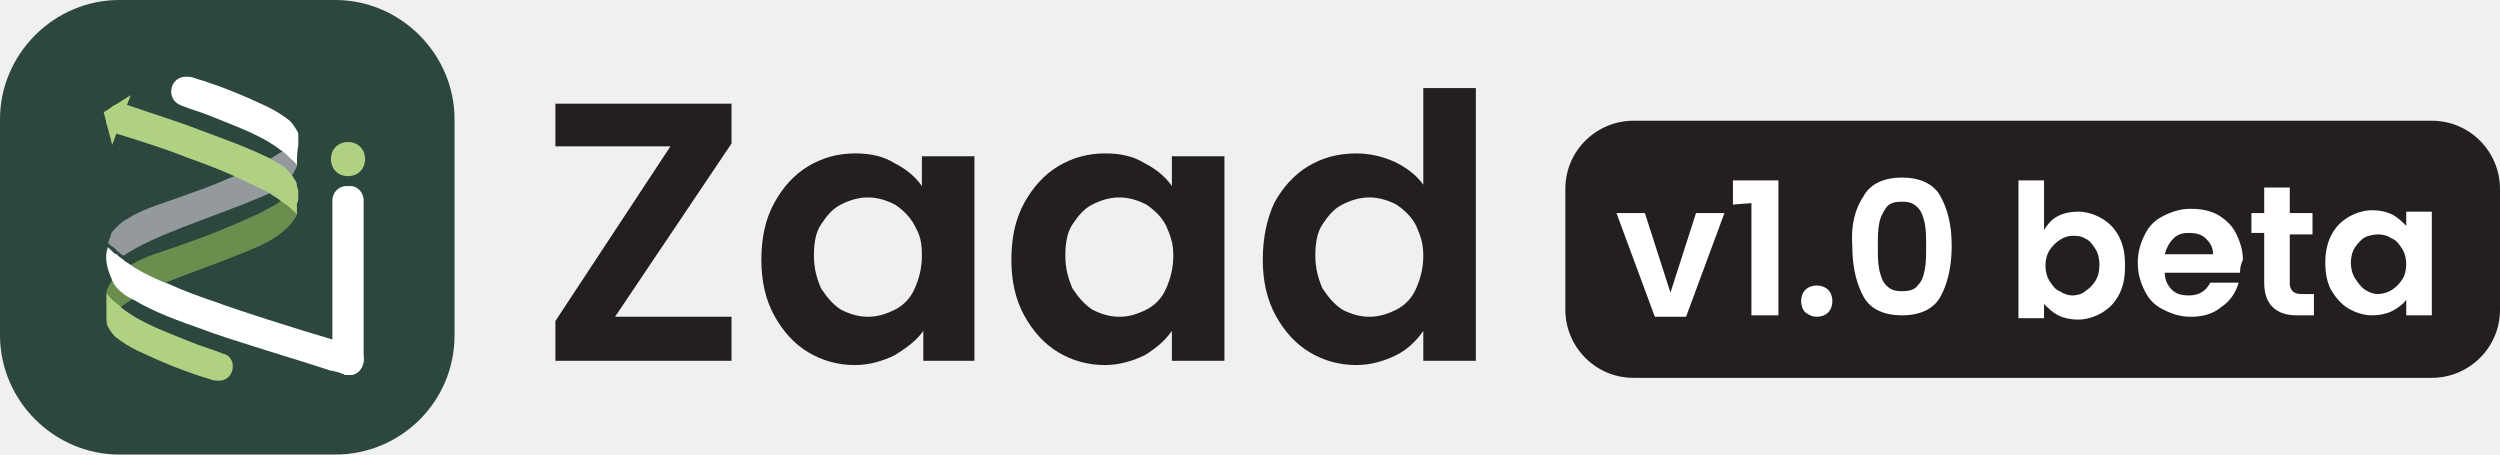
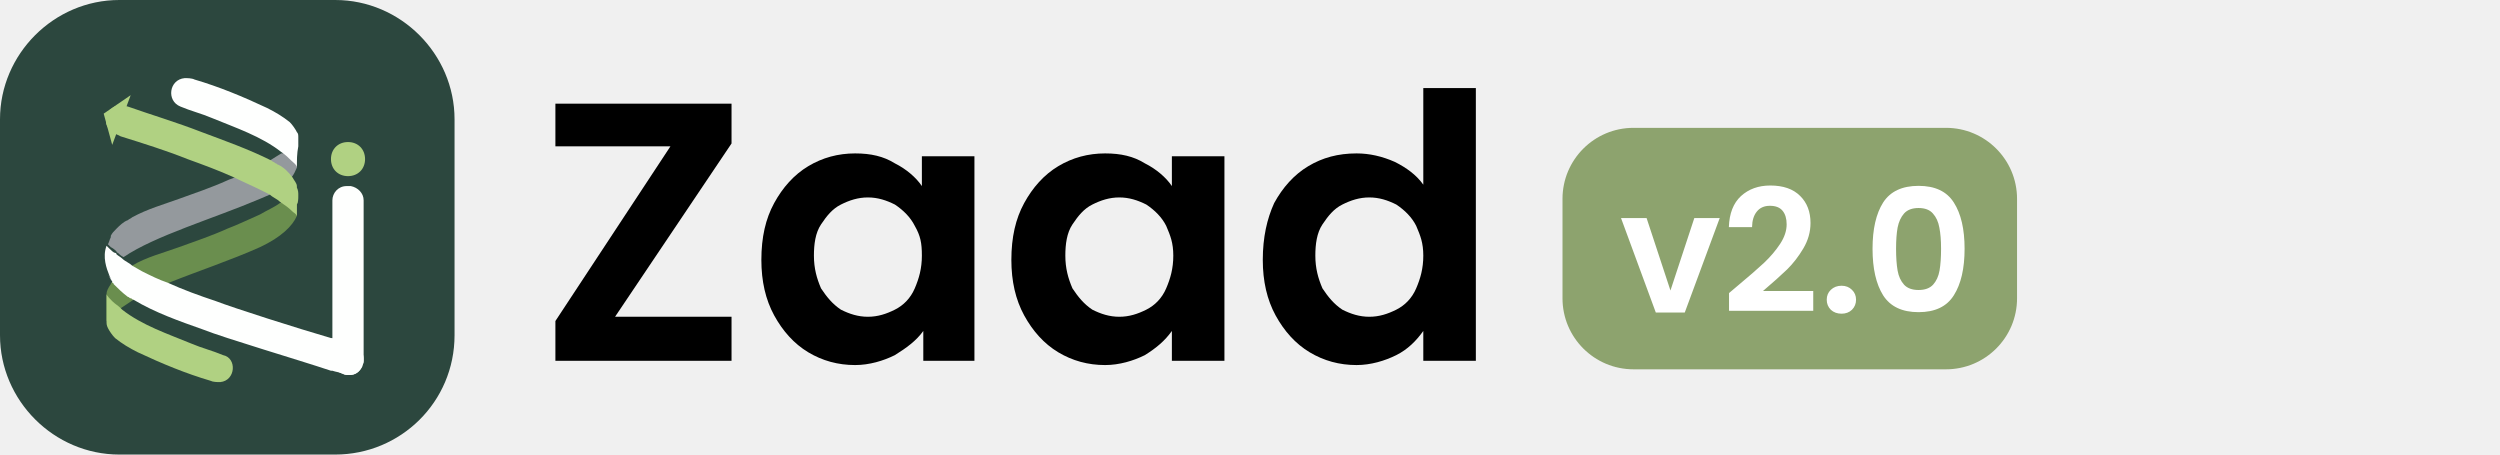
- <svg xmlns="http://www.w3.org/2000/svg" version="1.1" id="Layer_1" x="0px" y="0px" viewBox="0 0 176 32" style="enable-background:new 0 0 176 32;" xml:space="preserve">
-   <style type="text/css">
- 	.st0{fill:#2C473E;}
- 	.st1{fill:#FEFFFE;}
- 	.st2{fill:#B0D182;}
- 	.st3{fill:#94999D;}
- 	.st4{fill:#6A8E4E;}
- 	.st5{fill:#231F20;}
- 	.st6{fill:#FFFFFF;}
- </style>
-   <g>
-     <path class="st0" d="M0,8.4C0,3.8,3.8,0,8.4,0h15.2C28.2,0,32,3.8,32,8.4v15.2c0,4.7-3.8,8.4-8.4,8.4H8.4C3.8,32,0,28.2,0,23.6V8.4   z" />
-     <path class="st1" d="M20.9,15.1C20.9,15.1,20.9,15.1,20.9,15.1L20.9,15.1z" />
-     <path class="st2" d="M25.7,11.2c0,0.7-0.5,1.2-1.2,1.2s-1.2-0.5-1.2-1.2c0-0.7,0.5-1.2,1.2-1.2S25.7,10.5,25.7,11.2" />
-     <path class="st3" d="M20.9,11.7L20.9,11.7c-0.1,0.2-0.2,0.5-0.4,0.7c0,0,0,0,0,0c-0.3,0.4-0.8,0.8-1.5,1.2c0,0,0,0,0,0   c-0.2,0.1-0.5,0.2-0.7,0.3c-3.3,1.4-7.4,2.6-9.6,4.1c-0.2-0.1-0.3-0.2-0.4-0.3c0,0,0,0,0,0c0,0-0.1,0-0.1-0.1v0   c-0.1-0.1-0.2-0.2-0.4-0.3c0,0,0,0,0,0c-0.1-0.1-0.1-0.1-0.2-0.2c0,0,0,0,0,0c0.1-0.2,0.1-0.3,0.2-0.5c0,0,0,0,0-0.1   c0.1-0.2,0.2-0.3,0.4-0.5l0,0c0.2-0.2,0.5-0.5,0.8-0.6c0.1-0.1,0.2-0.1,0.3-0.2c0,0,0,0,0,0c1.1-0.6,2.2-0.9,3.3-1.3   c1.1-0.4,2.3-0.8,3.4-1.3c0.2-0.1,0.3-0.1,0.5-0.2c0,0,0,0,0,0h0c0.6-0.3,1.2-0.5,1.8-0.8c0.2-0.1,0.5-0.2,0.7-0.4c0,0,0,0,0,0   c0.3-0.2,0.5-0.3,0.8-0.5c0,0,0,0,0.1,0c0,0,0,0,0,0c0.4-0.3,0.7-0.7,1-1c0,0,0,0,0,0c0,0,0,0,0,0v0c0,0.2,0,0.4,0,0.6   C20.9,10.8,20.9,11.3,20.9,11.7" />
-     <path class="st3" d="M8.1,17.7C8.1,17.7,8.1,17.7,8.1,17.7L8.1,17.7C8.1,17.7,8.1,17.7,8.1,17.7" />
-     <path class="st1" d="M7.9,19.8C7.9,19.7,7.9,19.7,7.9,19.8c-0.1-0.2-0.2-0.3-0.3-0.5C7.7,19.5,7.8,19.6,7.9,19.8" />
-     <path class="st1" d="M8.1,17.7C8.1,17.7,8.1,17.7,8.1,17.7L8.1,17.7C8.1,17.7,8.1,17.7,8.1,17.7" />
-     <path class="st1" d="M20.9,11.7c0-0.2-0.3-0.4-0.4-0.5c-0.2-0.2-0.4-0.4-0.7-0.6c0,0,0,0,0,0c-1.4-1.1-3.2-1.7-4.9-2.4   c-0.7-0.3-1.5-0.5-2.2-0.8c-1-0.4-0.8-1.9,0.3-2c0.2,0,0.5,0,0.7,0.1c1.7,0.5,3.4,1.2,5.1,2c0.6,0.3,1.1,0.6,1.6,1   c0.2,0.2,0.4,0.5,0.5,0.7c0.1,0.1,0.1,0.2,0.1,0.4c0,0,0,0,0,0c0,0.2,0,0.4,0,0.6C20.9,10.8,20.9,11.3,20.9,11.7" />
-     <path class="st4" d="M20.9,14.3c0,0,0,0.1,0,0.1c0,0,0,0,0,0c0,0.2,0,0.5,0,0.6c0,0,0,0,0,0c0,0,0,0.1,0,0.1c0,0,0,0,0,0   c0,0,0,0,0,0c0,0,0,0,0,0l0,0v0c0,0,0,0,0,0c0,0,0,0,0,0c-0.3,0.7-1.1,1.5-2.6,2.2c-2,0.9-4.4,1.7-6.4,2.5   c-0.9,0.4-1.8,0.8-2.5,1.2c-0.3,0.2-0.6,0.4-0.9,0.6c-0.4,0.3-0.7,0.6-1,0.9c0-0.2,0-0.3,0-0.5c0-0.5,0-0.9,0-1.4v0   c0-0.2,0.1-0.4,0.3-0.7c0-0.1,0.1-0.1,0.1-0.2c0,0,0,0,0,0c0.3-0.4,0.7-0.7,1.1-0.9c0.1-0.1,0.2-0.1,0.3-0.2c0,0,0,0,0,0   c0,0,0,0,0,0c1-0.6,2.2-0.9,3.3-1.3c1.1-0.4,2.3-0.8,3.4-1.3c0.8-0.3,1.6-0.7,2.3-1c0.5-0.3,1-0.5,1.4-0.8c0,0,0,0,0,0   c0,0,0.1,0,0.1-0.1c0.4-0.3,0.7-0.6,1-1l0,0c0,0,0,0.1,0,0.1c0.1,0.2,0.1,0.4,0.1,0.5v0c0,0,0,0.1,0,0.1C21,14,21,14.2,20.9,14.3" />
-     <path class="st2" d="M20.9,14.3c0,0,0,0.1,0,0.1c0,0,0,0,0,0c0,0.3,0,0.5,0,0.6c0,0,0,0,0,0c0,0,0,0.1,0,0.1c0,0,0,0,0,0   c0,0,0,0,0,0c0,0,0,0,0,0l0,0v0c0,0,0,0,0,0c0,0,0,0,0,0c-0.1-0.2-0.2-0.2-0.3-0.3c-0.3-0.3-0.6-0.5-0.9-0.7c0,0,0,0,0,0   c-0.2-0.2-0.5-0.3-0.7-0.5c0,0,0,0,0,0c-0.2-0.1-0.4-0.2-0.6-0.3c-0.6-0.3-1.3-0.6-1.9-0.9c0,0,0,0,0,0c-1.1-0.5-2.2-0.9-3.3-1.3   c-1.5-0.6-3.1-1.1-4.7-1.6C8.1,9.4,7.8,9.2,7.7,9.1C7.4,8.7,7.4,8.3,7.6,7.9C7.8,7.4,8.3,7.2,9,7.4c1.7,0.6,3.4,1.1,5.2,1.8   c1.6,0.6,3.3,1.2,4.9,2c0,0,0,0,0,0c0.1,0.1,0.2,0.1,0.3,0.2c0.1,0,0.1,0.1,0.2,0.1c0.4,0.2,0.7,0.5,1,0.9c0,0,0,0,0,0   c0.1,0.2,0.3,0.4,0.3,0.6c0,0,0,0,0,0c0,0,0,0.1,0,0.1c0.1,0.2,0.1,0.4,0.1,0.5c0,0,0,0.1,0,0.1C21,14,21,14.2,20.9,14.3" />
-     <polygon class="st1" points="8,19.9 8,19.9 8,19.9  " />
-     <path class="st1" d="M25.6,25.2v0.2c0,0,0,0,0,0c0,0.1-0.1,0.3-0.1,0.4c-0.2,0.4-0.5,0.6-0.9,0.6c-0.2,0-0.3,0-0.5-0.1   c-0.2-0.1-0.4-0.1-0.7-0.2c0,0-0.1,0-0.1,0c-2.4-0.8-7.5-2.3-9-2.9c-1.7-0.6-3.4-1.2-4.9-2.1h0c-0.1,0-0.1-0.1-0.2-0.1   c-0.1,0-0.1-0.1-0.2-0.1c-0.3-0.2-0.7-0.5-0.9-0.8v0h0c0,0,0,0,0,0c0,0,0-0.1-0.1-0.1c0,0,0,0,0,0c0,0,0,0,0-0.1   c-0.1-0.1-0.1-0.2-0.2-0.4c0,0,0,0,0,0c-0.2-0.5-0.5-1.3-0.2-2.1c0,0,0,0,0,0c0.1,0.1,0.1,0.1,0.2,0.2c0,0,0,0,0,0   c0.1,0.1,0.3,0.3,0.4,0.3c0,0,0.1,0,0.1,0.1c0,0,0,0,0,0c0.1,0.1,0.3,0.2,0.4,0.3c0.2,0.2,0.5,0.3,0.7,0.5c0.2,0.1,0.5,0.3,0.7,0.4   c0.6,0.3,1.2,0.6,1.8,0.8h0c1.1,0.5,2.2,0.9,3.4,1.3c1.3,0.5,5.7,1.9,8.1,2.6c0,0,0.1,0,0.1,0c0.5,0.2,0.8,0.3,1.1,0.4   c0.4,0.1,0.7,0.3,0.8,0.5C25.5,24.8,25.6,25,25.6,25.2C25.6,25.1,25.6,25.1,25.6,25.2" />
-     <path class="st2" d="M15.5,26.8c-0.2,0-0.5,0-0.7-0.1c-1.7-0.5-3.4-1.2-5.1-2c-0.6-0.3-1.1-0.6-1.6-1c-0.2-0.2-0.4-0.5-0.5-0.7   c-0.1-0.2-0.1-0.3-0.1-0.5c0-0.2,0-0.3,0-0.5c0-0.5,0-0.9,0-1.4c0,0.1,0.3,0.4,0.4,0.5c0.2,0.2,0.4,0.3,0.6,0.5   c0,0,0.1,0.1,0.1,0.1c1.4,1.1,3.2,1.7,4.9,2.4c0.7,0.3,1.5,0.5,2.2,0.8C16.7,25.1,16.6,26.7,15.5,26.8" />
-     <polygon class="st2" points="7.3,7.9 7.9,10.2 9.2,6.7  " />
-     <path class="st1" d="M25.6,14.1v11.2c0,0.1,0,0.1,0,0.2c0,0.1-0.1,0.2-0.1,0.3c-0.2,0.4-0.5,0.6-0.9,0.6c-0.2,0-0.3,0-0.5-0.1   c0,0,0,0,0,0c-0.4-0.1-0.7-0.5-0.7-0.9V14.1c0-0.5,0.4-1,1-1h0.3C25.2,13.1,25.6,13.6,25.6,14.1" />
-   </g>
-   <g>
-     <path class="st5" d="M43.3,22.3h8.2v3.1H39.1v-2.8l8.1-12.3h-8.1v-3h12.4v2.8L43.3,22.3z" />
-     <path class="st5" d="M54.5,14.3c0.6-1.1,1.4-2,2.4-2.6c1-0.6,2.1-0.9,3.3-0.9c1.1,0,2,0.2,2.8,0.7c0.8,0.4,1.5,1,1.9,1.6V11h3.7   v14.4H65v-2.1c-0.5,0.7-1.2,1.2-2,1.7c-0.8,0.4-1.8,0.7-2.8,0.7c-1.2,0-2.3-0.3-3.3-0.9s-1.8-1.5-2.4-2.6c-0.6-1.1-0.9-2.4-0.9-3.9   C53.6,16.7,53.9,15.4,54.5,14.3z M64.4,15.9c-0.3-0.6-0.8-1.1-1.4-1.5c-0.6-0.3-1.2-0.5-1.9-0.5s-1.3,0.2-1.9,0.5   c-0.6,0.3-1,0.8-1.4,1.4c-0.4,0.6-0.5,1.4-0.5,2.2c0,0.9,0.2,1.6,0.5,2.3c0.4,0.6,0.8,1.1,1.4,1.5c0.6,0.3,1.2,0.5,1.9,0.5   s1.3-0.2,1.9-0.5c0.6-0.3,1.1-0.8,1.4-1.5s0.5-1.4,0.5-2.3S64.8,16.6,64.4,15.9z" />
-     <path class="st5" d="M72.1,14.3c0.6-1.1,1.4-2,2.4-2.6c1-0.6,2.1-0.9,3.3-0.9c1.1,0,2,0.2,2.8,0.7c0.8,0.4,1.5,1,1.9,1.6V11h3.7   v14.4h-3.7v-2.1C82,24,81.4,24.5,80.6,25c-0.8,0.4-1.8,0.7-2.8,0.7c-1.2,0-2.3-0.3-3.3-0.9s-1.8-1.5-2.4-2.6s-0.9-2.4-0.9-3.9   C71.2,16.7,71.5,15.4,72.1,14.3z M82.1,15.9c-0.3-0.6-0.8-1.1-1.4-1.5c-0.6-0.3-1.2-0.5-1.9-0.5c-0.7,0-1.3,0.2-1.9,0.5   s-1,0.8-1.4,1.4C75.1,16.4,75,17.2,75,18c0,0.9,0.2,1.6,0.5,2.3c0.4,0.6,0.8,1.1,1.4,1.5c0.6,0.3,1.2,0.5,1.9,0.5   c0.7,0,1.3-0.2,1.9-0.5s1.1-0.8,1.4-1.5s0.5-1.4,0.5-2.3S82.4,16.6,82.1,15.9z" />
-     <path class="st5" d="M89.7,14.3c0.6-1.1,1.4-2,2.4-2.6c1-0.6,2.1-0.9,3.4-0.9c0.9,0,1.8,0.2,2.7,0.6c0.8,0.4,1.5,0.9,2,1.6V6.2h3.7   v19.2h-3.7v-2.1c-0.5,0.7-1.1,1.3-1.9,1.7c-0.8,0.4-1.8,0.7-2.8,0.7c-1.2,0-2.3-0.3-3.3-0.9s-1.8-1.5-2.4-2.6s-0.9-2.4-0.9-3.9   C88.9,16.7,89.2,15.4,89.7,14.3z M99.7,15.9c-0.3-0.6-0.8-1.1-1.4-1.5c-0.6-0.3-1.2-0.5-1.9-0.5s-1.3,0.2-1.9,0.5s-1,0.8-1.4,1.4   c-0.4,0.6-0.5,1.4-0.5,2.2c0,0.9,0.2,1.6,0.5,2.3c0.4,0.6,0.8,1.1,1.4,1.5c0.6,0.3,1.2,0.5,1.9,0.5c0.7,0,1.3-0.2,1.9-0.5   s1.1-0.8,1.4-1.5s0.5-1.4,0.5-2.3S100,16.6,99.7,15.9z" />
-   </g>
-   <path class="st5" d="M171.2,26.6H115c-2.7,0-4.8-2.2-4.8-4.8v-8.5c0-2.7,2.2-4.8,4.8-4.8h56.2c2.7,0,4.8,2.2,4.8,4.8v8.5  C176,24.5,173.8,26.6,171.2,26.6z" />
-   <g>
-     <path class="st6" d="M117.6,20.6l1.8-5.6h2l-2.7,7.3h-2.2l-2.7-7.3h2L117.6,20.6z" />
-     <path class="st6" d="M122,14.4v-1.7h3.2v9.5h-1.9v-7.9L122,14.4L122,14.4z" />
-     <path class="st6" d="M127.1,22c-0.2-0.2-0.3-0.5-0.3-0.8s0.1-0.6,0.3-0.8s0.5-0.3,0.8-0.3c0.3,0,0.6,0.1,0.8,0.3   c0.2,0.2,0.3,0.5,0.3,0.8s-0.1,0.6-0.3,0.8c-0.2,0.2-0.5,0.3-0.8,0.3C127.6,22.3,127.4,22.2,127.1,22z" />
-     <path class="st6" d="M131.2,13.8c0.5-0.9,1.5-1.3,2.7-1.3s2.2,0.4,2.7,1.3c0.5,0.9,0.8,2,0.8,3.5s-0.3,2.7-0.8,3.6   s-1.5,1.3-2.7,1.3s-2.2-0.4-2.7-1.3s-0.8-2.1-0.8-3.6C130.3,15.8,130.6,14.7,131.2,13.8z M135.5,15.7c-0.1-0.4-0.2-0.8-0.5-1.1   s-0.6-0.4-1.1-0.4s-0.9,0.1-1.1,0.4s-0.4,0.6-0.5,1.1c-0.1,0.5-0.1,1-0.1,1.6c0,0.7,0,1.2,0.1,1.7c0.1,0.4,0.2,0.8,0.5,1.1   c0.3,0.3,0.6,0.4,1.1,0.4s0.9-0.1,1.1-0.4c0.3-0.3,0.4-0.6,0.5-1.1s0.1-1,0.1-1.7C135.6,16.7,135.6,16.2,135.5,15.7z" />
-     <path class="st6" d="M144.9,15.2c0.4-0.2,0.9-0.3,1.4-0.3c0.6,0,1.2,0.2,1.7,0.5s0.9,0.7,1.2,1.3c0.3,0.6,0.4,1.2,0.4,2   s-0.1,1.4-0.4,2c-0.3,0.6-0.7,1-1.2,1.3s-1.1,0.5-1.7,0.5c-0.5,0-1-0.1-1.4-0.3c-0.4-0.2-0.7-0.5-1-0.8v1h-1.8v-9.7h1.8v3.5   C144.2,15.7,144.5,15.4,144.9,15.2z M147.5,17.5c-0.2-0.3-0.4-0.6-0.7-0.7c-0.3-0.2-0.6-0.2-0.9-0.2c-0.3,0-0.6,0.1-0.9,0.3   c-0.3,0.2-0.5,0.4-0.7,0.7c-0.2,0.3-0.3,0.7-0.3,1.1s0.1,0.8,0.3,1.1c0.2,0.3,0.4,0.6,0.7,0.7c0.3,0.2,0.6,0.3,0.9,0.3   c0.3,0,0.7-0.1,0.9-0.3c0.3-0.2,0.5-0.4,0.7-0.7s0.3-0.7,0.3-1.2C147.8,18.2,147.7,17.8,147.5,17.5z" />
-     <path class="st6" d="M157.7,19.2h-5.3c0,0.5,0.2,0.9,0.5,1.2c0.3,0.3,0.7,0.4,1.2,0.4c0.7,0,1.2-0.3,1.5-0.9h2   c-0.2,0.7-0.6,1.3-1.2,1.7c-0.6,0.5-1.3,0.7-2.2,0.7c-0.7,0-1.3-0.2-1.9-0.5c-0.6-0.3-1-0.7-1.3-1.3c-0.3-0.6-0.5-1.2-0.5-2   s0.2-1.4,0.5-2s0.7-1,1.3-1.3s1.2-0.5,1.9-0.5s1.3,0.1,1.9,0.4c0.5,0.3,1,0.7,1.3,1.3s0.5,1.2,0.5,1.9   C157.7,18.7,157.7,19,157.7,19.2z M155.8,17.9c0-0.5-0.2-0.8-0.5-1.1c-0.3-0.3-0.7-0.4-1.2-0.4s-0.8,0.1-1.1,0.4s-0.5,0.7-0.6,1.1   H155.8z" />
-     <path class="st6" d="M161.2,16.5V20c0,0.2,0.1,0.4,0.2,0.5c0.1,0.1,0.3,0.2,0.6,0.2h0.9v1.5h-1.2c-1.5,0-2.3-0.8-2.3-2.3v-3.5h-0.9   V15h0.9v-1.8h1.8V15h1.6v1.5H161.2z" />
-     <path class="st6" d="M164.1,16.6c0.3-0.6,0.7-1,1.2-1.3s1.1-0.5,1.7-0.5c0.5,0,1,0.1,1.4,0.3s0.7,0.5,1,0.8v-1h1.8v7.3h-1.8v-1.1   c-0.2,0.3-0.6,0.6-1,0.8c-0.4,0.2-0.9,0.3-1.4,0.3c-0.6,0-1.2-0.2-1.7-0.5s-0.9-0.8-1.2-1.3c-0.3-0.6-0.4-1.2-0.4-2   C163.7,17.9,163.8,17.2,164.1,16.6z M169.1,17.5c-0.2-0.3-0.4-0.6-0.7-0.7c-0.3-0.2-0.6-0.3-1-0.3c-0.3,0-0.7,0.1-0.9,0.2   s-0.5,0.4-0.7,0.7c-0.2,0.3-0.3,0.7-0.3,1.1s0.1,0.8,0.3,1.1c0.2,0.3,0.4,0.6,0.7,0.8c0.3,0.2,0.6,0.3,0.9,0.3c0.3,0,0.7-0.1,1-0.3   s0.5-0.4,0.7-0.7c0.2-0.3,0.3-0.7,0.3-1.1S169.3,17.8,169.1,17.5z" />
-   </g>
+ <svg xmlns="http://www.w3.org/2000/svg" width="176" height="32" viewBox="0 0 176 32" fill="none">
+   <rect x="110" y="9" width="32" height="17" rx="5" fill="#8DA36E" />
+   <path d="M43.3 22.3H51.5V25.4H39.1V22.6L47.2 10.3H39.1V7.3H51.5V10.1L43.3 22.3Z" fill="black" />
+   <path d="M54.5 14.3C55.1 13.2 55.9 12.3 56.9 11.7C57.9 11.1 59 10.8 60.2 10.8C61.3 10.8 62.2 11 63 11.5C63.8 11.9 64.5 12.5 64.9 13.1V11H68.6V25.4H65V23.3C64.5 24 63.8 24.5 63 25C62.2 25.4 61.2 25.7 60.2 25.7C59 25.7 57.9 25.4 56.9 24.8C55.9 24.2 55.1 23.3 54.5 22.2C53.9 21.1 53.6 19.8 53.6 18.3C53.6 16.7 53.9 15.4 54.5 14.3ZM64.4 15.9C64.1 15.3 63.6 14.8 63 14.4C62.4 14.1 61.8 13.9 61.1 13.9C60.4 13.9 59.8 14.1 59.2 14.4C58.6 14.7 58.2 15.2 57.8 15.8C57.4 16.4 57.3 17.2 57.3 18C57.3 18.9 57.5 19.6 57.8 20.3C58.2 20.9 58.6 21.4 59.2 21.8C59.8 22.1 60.4 22.3 61.1 22.3C61.8 22.3 62.4 22.1 63 21.8C63.6 21.5 64.1 21 64.4 20.3C64.7 19.6 64.9 18.9 64.9 18C64.9 17.1 64.8 16.6 64.4 15.9Z" fill="black" />
+   <path d="M72.1 14.3C72.7 13.2 73.5 12.3 74.5 11.7C75.5 11.1 76.6 10.8 77.8 10.8C78.9 10.8 79.8 11 80.6 11.5C81.4 11.9 82.1 12.5 82.5 13.1V11H86.2V25.4H82.5V23.3C82 24 81.4 24.5 80.6 25C79.8 25.4 78.8 25.7 77.8 25.7C76.6 25.7 75.5 25.4 74.5 24.8C73.5 24.2 72.7 23.3 72.1 22.2C71.5 21.1 71.2 19.8 71.2 18.3C71.2 16.7 71.5 15.4 72.1 14.3ZM82.1 15.9C81.8 15.3 81.3 14.8 80.7 14.4C80.1 14.1 79.5 13.9 78.8 13.9C78.1 13.9 77.5 14.1 76.9 14.4C76.3 14.7 75.9 15.2 75.5 15.8C75.1 16.4 75 17.2 75 18C75 18.9 75.2 19.6 75.5 20.3C75.9 20.9 76.3 21.4 76.9 21.8C77.5 22.1 78.1 22.3 78.8 22.3C79.5 22.3 80.1 22.1 80.7 21.8C81.3 21.5 81.8 21 82.1 20.3C82.4 19.6 82.6 18.9 82.6 18C82.6 17.1 82.4 16.6 82.1 15.9Z" fill="black" />
+   <path d="M89.7 14.3C90.3 13.2 91.1 12.3 92.1 11.7C93.1 11.1 94.2 10.8 95.5 10.8C96.4 10.8 97.3 11 98.2 11.4C99 11.8 99.7 12.3 100.2 13V6.2H103.9V25.4H100.2V23.3C99.7 24 99.1 24.6 98.3 25C97.5 25.4 96.5 25.7 95.5 25.7C94.3 25.7 93.2 25.4 92.2 24.8C91.2 24.2 90.4 23.3 89.8 22.2C89.2 21.1 88.9 19.8 88.9 18.3C88.9 16.7 89.2 15.4 89.7 14.3ZM99.7 15.9C99.4 15.3 98.9 14.8 98.3 14.4C97.7 14.1 97.1 13.9 96.4 13.9C95.7 13.9 95.1 14.1 94.5 14.4C93.9 14.7 93.5 15.2 93.1 15.8C92.7 16.4 92.6 17.2 92.6 18C92.6 18.9 92.8 19.6 93.1 20.3C93.5 20.9 93.9 21.4 94.5 21.8C95.1 22.1 95.7 22.3 96.4 22.3C97.1 22.3 97.7 22.1 98.3 21.8C98.9 21.5 99.4 21 99.7 20.3C100 19.6 100.2 18.9 100.2 18C100.2 17.1 100 16.6 99.7 15.9Z" fill="black" />
+   <path d="M0 8.4C0 3.8 3.8 0 8.4 0H23.6C28.2 0 32 3.8 32 8.4V23.6C32 28.3 28.2 32 23.6 32H8.4C3.8 32 0 28.2 0 23.6V8.4Z" fill="#2C473E" />
+   <path d="M25.7 11.2C25.7 11.9 25.2 12.4 24.5 12.4C23.8 12.4 23.3 11.9 23.3 11.2C23.3 10.5 23.8 10 24.5 10C25.2 10 25.7 10.5 25.7 11.2Z" fill="#B0D182" />
+   <path d="M20.9 11.8C20.8 12 20.7 12.3 20.5 12.5C20.2 12.9 19.7 13.3 19 13.7C18.8 13.8 18.5 13.9 18.3 14C15 15.4 10.9 16.6 8.7 18.1C8.5 18 8.4 17.9 8.3 17.8C8.3 17.8 8.2 17.8 8.2 17.7C8.1 17.6 8 17.5 7.8 17.4C7.7 17.3 7.7 17.3 7.6 17.2C7.7 17 7.7 16.9 7.8 16.7C7.8 16.7 7.8 16.7 7.8 16.6C7.9 16.4 8 16.3 8.2 16.1C8.4 15.9 8.7 15.6 9 15.5C9.1 15.4 9.2 15.4 9.3 15.3C10.4 14.7 11.5 14.4 12.6 14C13.7 13.6 14.9 13.2 16 12.7C16.2 12.6 16.3 12.6 16.5 12.5C17.1 12.2 17.7 12 18.3 11.7C18.5 11.6 18.8 11.5 19 11.3C19.3 11.1 19.5 11 19.8 10.8C19.8 10.8 19.8 10.8 19.9 10.8C20.3 10.5 20.6 10.1 20.9 9.8C20.9 10 20.9 10.2 20.9 10.4C20.9 10.8 20.9 11.3 20.9 11.8Z" fill="#94999D" />
+   <path d="M7.9 19.8C7.8 19.6 7.7 19.5 7.6 19.3C7.7 19.5 7.8 19.7 7.9 19.8Z" fill="#FEFFFE" />
+   <path d="M20.9 11.8C20.9 11.6 20.6 11.4 20.5 11.3C20.3 11.1 20.1 10.9 19.8 10.7C18.4 9.6 16.6 9 14.9 8.3C14.2 8 13.4 7.8 12.7 7.5C11.7 7.1 11.9 5.6 13 5.5C13.2 5.5 13.5 5.5 13.7 5.6C15.4 6.1 17.1 6.8 18.8 7.6C19.4 7.9 19.9 8.2 20.4 8.6C20.6 8.8 20.8 9.1 20.9 9.3C21 9.4 21 9.5 21 9.7C21 9.9 21 10.1 21 10.3C20.9 10.8 20.9 11.3 20.9 11.8Z" fill="#FEFFFE" />
+   <path d="M20.9 14.4V14.5C20.9 14.7 20.9 15 20.9 15.1V15.2C20.6 15.9 19.8 16.7 18.3 17.4C16.3 18.3 13.9 19.1 11.9 19.9C11 20.3 10.1 20.7 9.4 21.1C9.1 21.3 8.8 21.5 8.5 21.7C8.1 22 7.8 22.3 7.5 22.6C7.5 22.4 7.5 22.3 7.5 22.1C7.5 21.6 7.5 21.2 7.5 20.7C7.5 20.5 7.6 20.3 7.8 20C7.8 19.9 7.9 19.9 7.9 19.8C8.2 19.4 8.6 19.1 9 18.9C9.1 18.8 9.2 18.8 9.3 18.7C10.3 18.1 11.5 17.8 12.6 17.4C13.7 17 14.9 16.6 16 16.1C16.8 15.8 17.6 15.4 18.3 15.1C18.8 14.8 19.3 14.6 19.7 14.3C19.7 14.3 19.8 14.3 19.8 14.2C20.2 13.9 20.5 13.6 20.8 13.2V13.3C20.9 13.5 20.9 13.7 20.9 13.8V13.9C21 14 21 14.2 20.9 14.4Z" fill="#6A8E4E" />
+   <path d="M20.9 14.4V14.5C20.9 14.8 20.9 15 20.9 15.1V15.2C20.8 15 20.7 15 20.6 14.9C20.3 14.6 20 14.4 19.7 14.2C19.5 14 19.2 13.9 19 13.7C18.8 13.6 18.6 13.5 18.4 13.4C17.8 13.1 17.1 12.8 16.5 12.5C15.4 12 14.3 11.6 13.2 11.2C11.7 10.6 10.1 10.1 8.5 9.6C8.1 9.4 7.8 9.3 7.7 9.1C7.4 8.8 7.4 8.4 7.6 8C7.8 7.5 8.3 7.3 9 7.5C10.7 8.1 12.4 8.6 14.2 9.3C15.8 9.9 17.5 10.5 19.1 11.3C19.2 11.4 19.3 11.4 19.4 11.5C19.5 11.5 19.5 11.6 19.6 11.6C20 11.8 20.3 12.1 20.6 12.5C20.7 12.7 20.9 12.9 20.9 13.1V13.2C21 13.4 21 13.6 21 13.7V13.8C21 14 21 14.2 20.9 14.4Z" fill="#B0D182" />
+   <path d="M25.6 25.2V25.4C25.6 25.5 25.5 25.7 25.5 25.8C25.3 26.2 25 26.4 24.6 26.4C24.4 26.4 24.3 26.4 24.1 26.3C23.9 26.2 23.7 26.2 23.4 26.1H23.3C20.9 25.3 15.8 23.8 14.3 23.2C12.6 22.6 10.9 22 9.4 21.1C9.3 21.1 9.3 21 9.2 21C9.1 21 9.1 20.9 9 20.9C8.6 20.6 8.3 20.3 8 20C8 20 8 19.9 7.9 19.9C7.9 19.9 7.9 19.9 7.9 19.8C7.8 19.7 7.8 19.6 7.7 19.4C7.5 18.9 7.2 18.1 7.5 17.3C7.6 17.4 7.6 17.4 7.7 17.5C7.8 17.6 8 17.8 8.1 17.8C8.1 17.8 8.2 17.8 8.2 17.9C8.3 18 8.5 18.1 8.6 18.2C8.8 18.4 9.1 18.5 9.3 18.7C9.5 18.8 9.8 19 10 19.1C10.6 19.4 11.2 19.7 11.8 19.9C12.9 20.4 14 20.8 15.2 21.2C16.5 21.7 20.9 23.1 23.3 23.8H23.4C23.9 24 24.2 24.1 24.5 24.2C24.9 24.3 25.2 24.5 25.3 24.7C25.5 24.8 25.6 25 25.6 25.2Z" fill="#FEFFFE" />
+   <path d="M15.5 26.9C15.3 26.9 15 26.9 14.8 26.8C13.1 26.3 11.4 25.6 9.7 24.8C9.1 24.5 8.6 24.2 8.1 23.8C7.9 23.6 7.7 23.3 7.6 23.1C7.5 22.9 7.5 22.8 7.5 22.6C7.5 22.4 7.5 22.3 7.5 22.1C7.5 21.6 7.5 21.2 7.5 20.7C7.5 20.8 7.8 21.1 7.9 21.2C8.1 21.4 8.3 21.5 8.5 21.7L8.6 21.8C10 22.9 11.8 23.5 13.5 24.2C14.2 24.5 15 24.7 15.7 25C16.7 25.2 16.6 26.8 15.5 26.9Z" fill="#B0D182" />
+   <path d="M7.3 8L7.9 10.2L9.2 6.7L7.3 8Z" fill="#B0D182" />
+   <path d="M25.6 14.1V25.3C25.6 25.4 25.6 25.4 25.6 25.5C25.6 25.6 25.5 25.7 25.5 25.8C25.3 26.2 25 26.4 24.6 26.4C24.4 26.4 24.3 26.4 24.1 26.3C23.7 26.2 23.4 25.8 23.4 25.4V14.1C23.4 13.6 23.8 13.1 24.4 13.1H24.7C25.2 13.2 25.6 13.6 25.6 14.1Z" fill="#FEFFFE" />
+   <path d="M117.6 20.452L119.28 15.352H121.068L118.608 22H116.568L114.12 15.352H115.92L117.6 20.452ZM122.348 20.104C123.116 19.464 123.728 18.932 124.184 18.508C124.64 18.076 125.02 17.628 125.324 17.164C125.628 16.7 125.78 16.244 125.78 15.796C125.78 15.388 125.684 15.068 125.492 14.836C125.3 14.604 125.004 14.488 124.604 14.488C124.204 14.488 123.896 14.624 123.68 14.896C123.464 15.16 123.352 15.524 123.344 15.988H121.712C121.744 15.028 122.028 14.3 122.564 13.804C123.108 13.308 123.796 13.06 124.628 13.06C125.54 13.06 126.24 13.304 126.728 13.792C127.216 14.272 127.46 14.908 127.46 15.7C127.46 16.324 127.292 16.92 126.956 17.488C126.62 18.056 126.236 18.552 125.804 18.976C125.372 19.392 124.808 19.896 124.112 20.488H127.652V21.88H121.724V20.632L122.348 20.104ZM129.646 22.084C129.342 22.084 129.09 21.992 128.89 21.808C128.698 21.616 128.602 21.38 128.602 21.1C128.602 20.82 128.698 20.588 128.89 20.404C129.09 20.212 129.342 20.116 129.646 20.116C129.942 20.116 130.186 20.212 130.378 20.404C130.57 20.588 130.666 20.82 130.666 21.1C130.666 21.38 130.57 21.616 130.378 21.808C130.186 21.992 129.942 22.084 129.646 22.084ZM131.827 17.512C131.827 16.128 132.075 15.044 132.571 14.26C133.075 13.476 133.907 13.084 135.067 13.084C136.227 13.084 137.055 13.476 137.551 14.26C138.055 15.044 138.307 16.128 138.307 17.512C138.307 18.904 138.055 19.996 137.551 20.788C137.055 21.58 136.227 21.976 135.067 21.976C133.907 21.976 133.075 21.58 132.571 20.788C132.075 19.996 131.827 18.904 131.827 17.512ZM136.651 17.512C136.651 16.92 136.611 16.424 136.531 16.024C136.459 15.616 136.307 15.284 136.075 15.028C135.851 14.772 135.515 14.644 135.067 14.644C134.619 14.644 134.279 14.772 134.047 15.028C133.823 15.284 133.671 15.616 133.591 16.024C133.519 16.424 133.483 16.92 133.483 17.512C133.483 18.12 133.519 18.632 133.591 19.048C133.663 19.456 133.815 19.788 134.047 20.044C134.279 20.292 134.619 20.416 135.067 20.416C135.515 20.416 135.855 20.292 136.087 20.044C136.319 19.788 136.471 19.456 136.543 19.048C136.615 18.632 136.651 18.12 136.651 17.512Z" fill="white" />
</svg>
